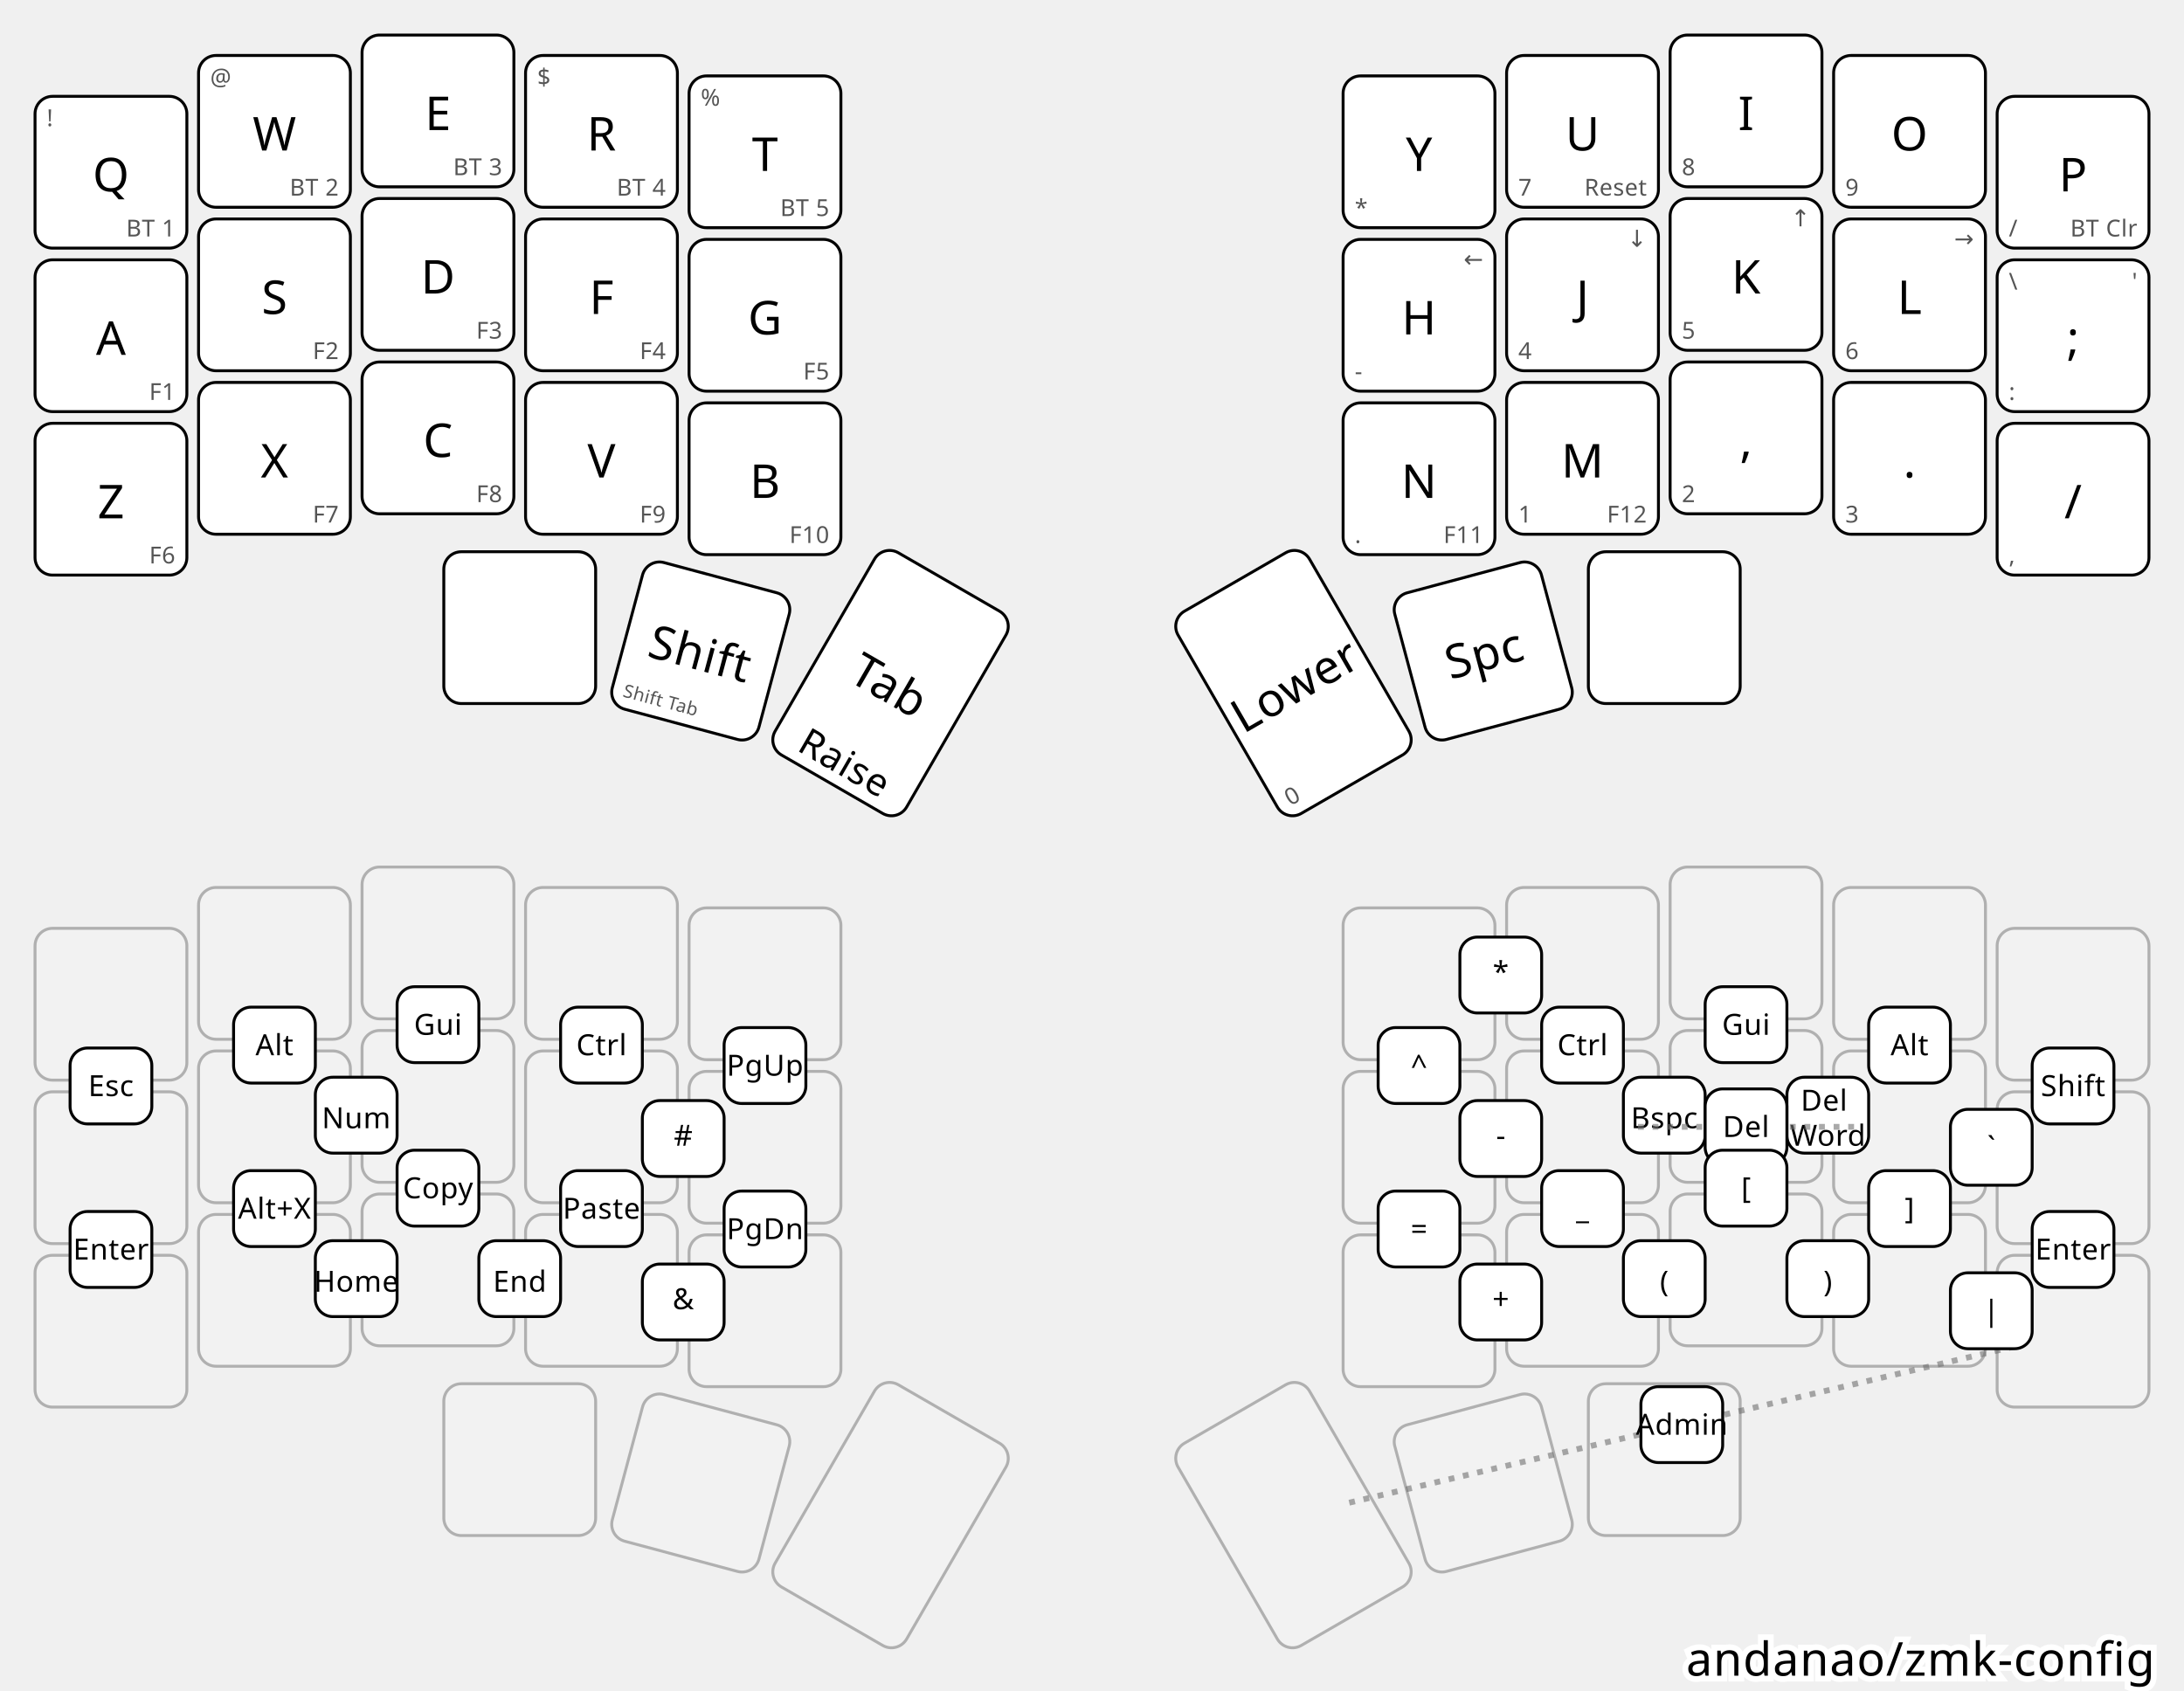
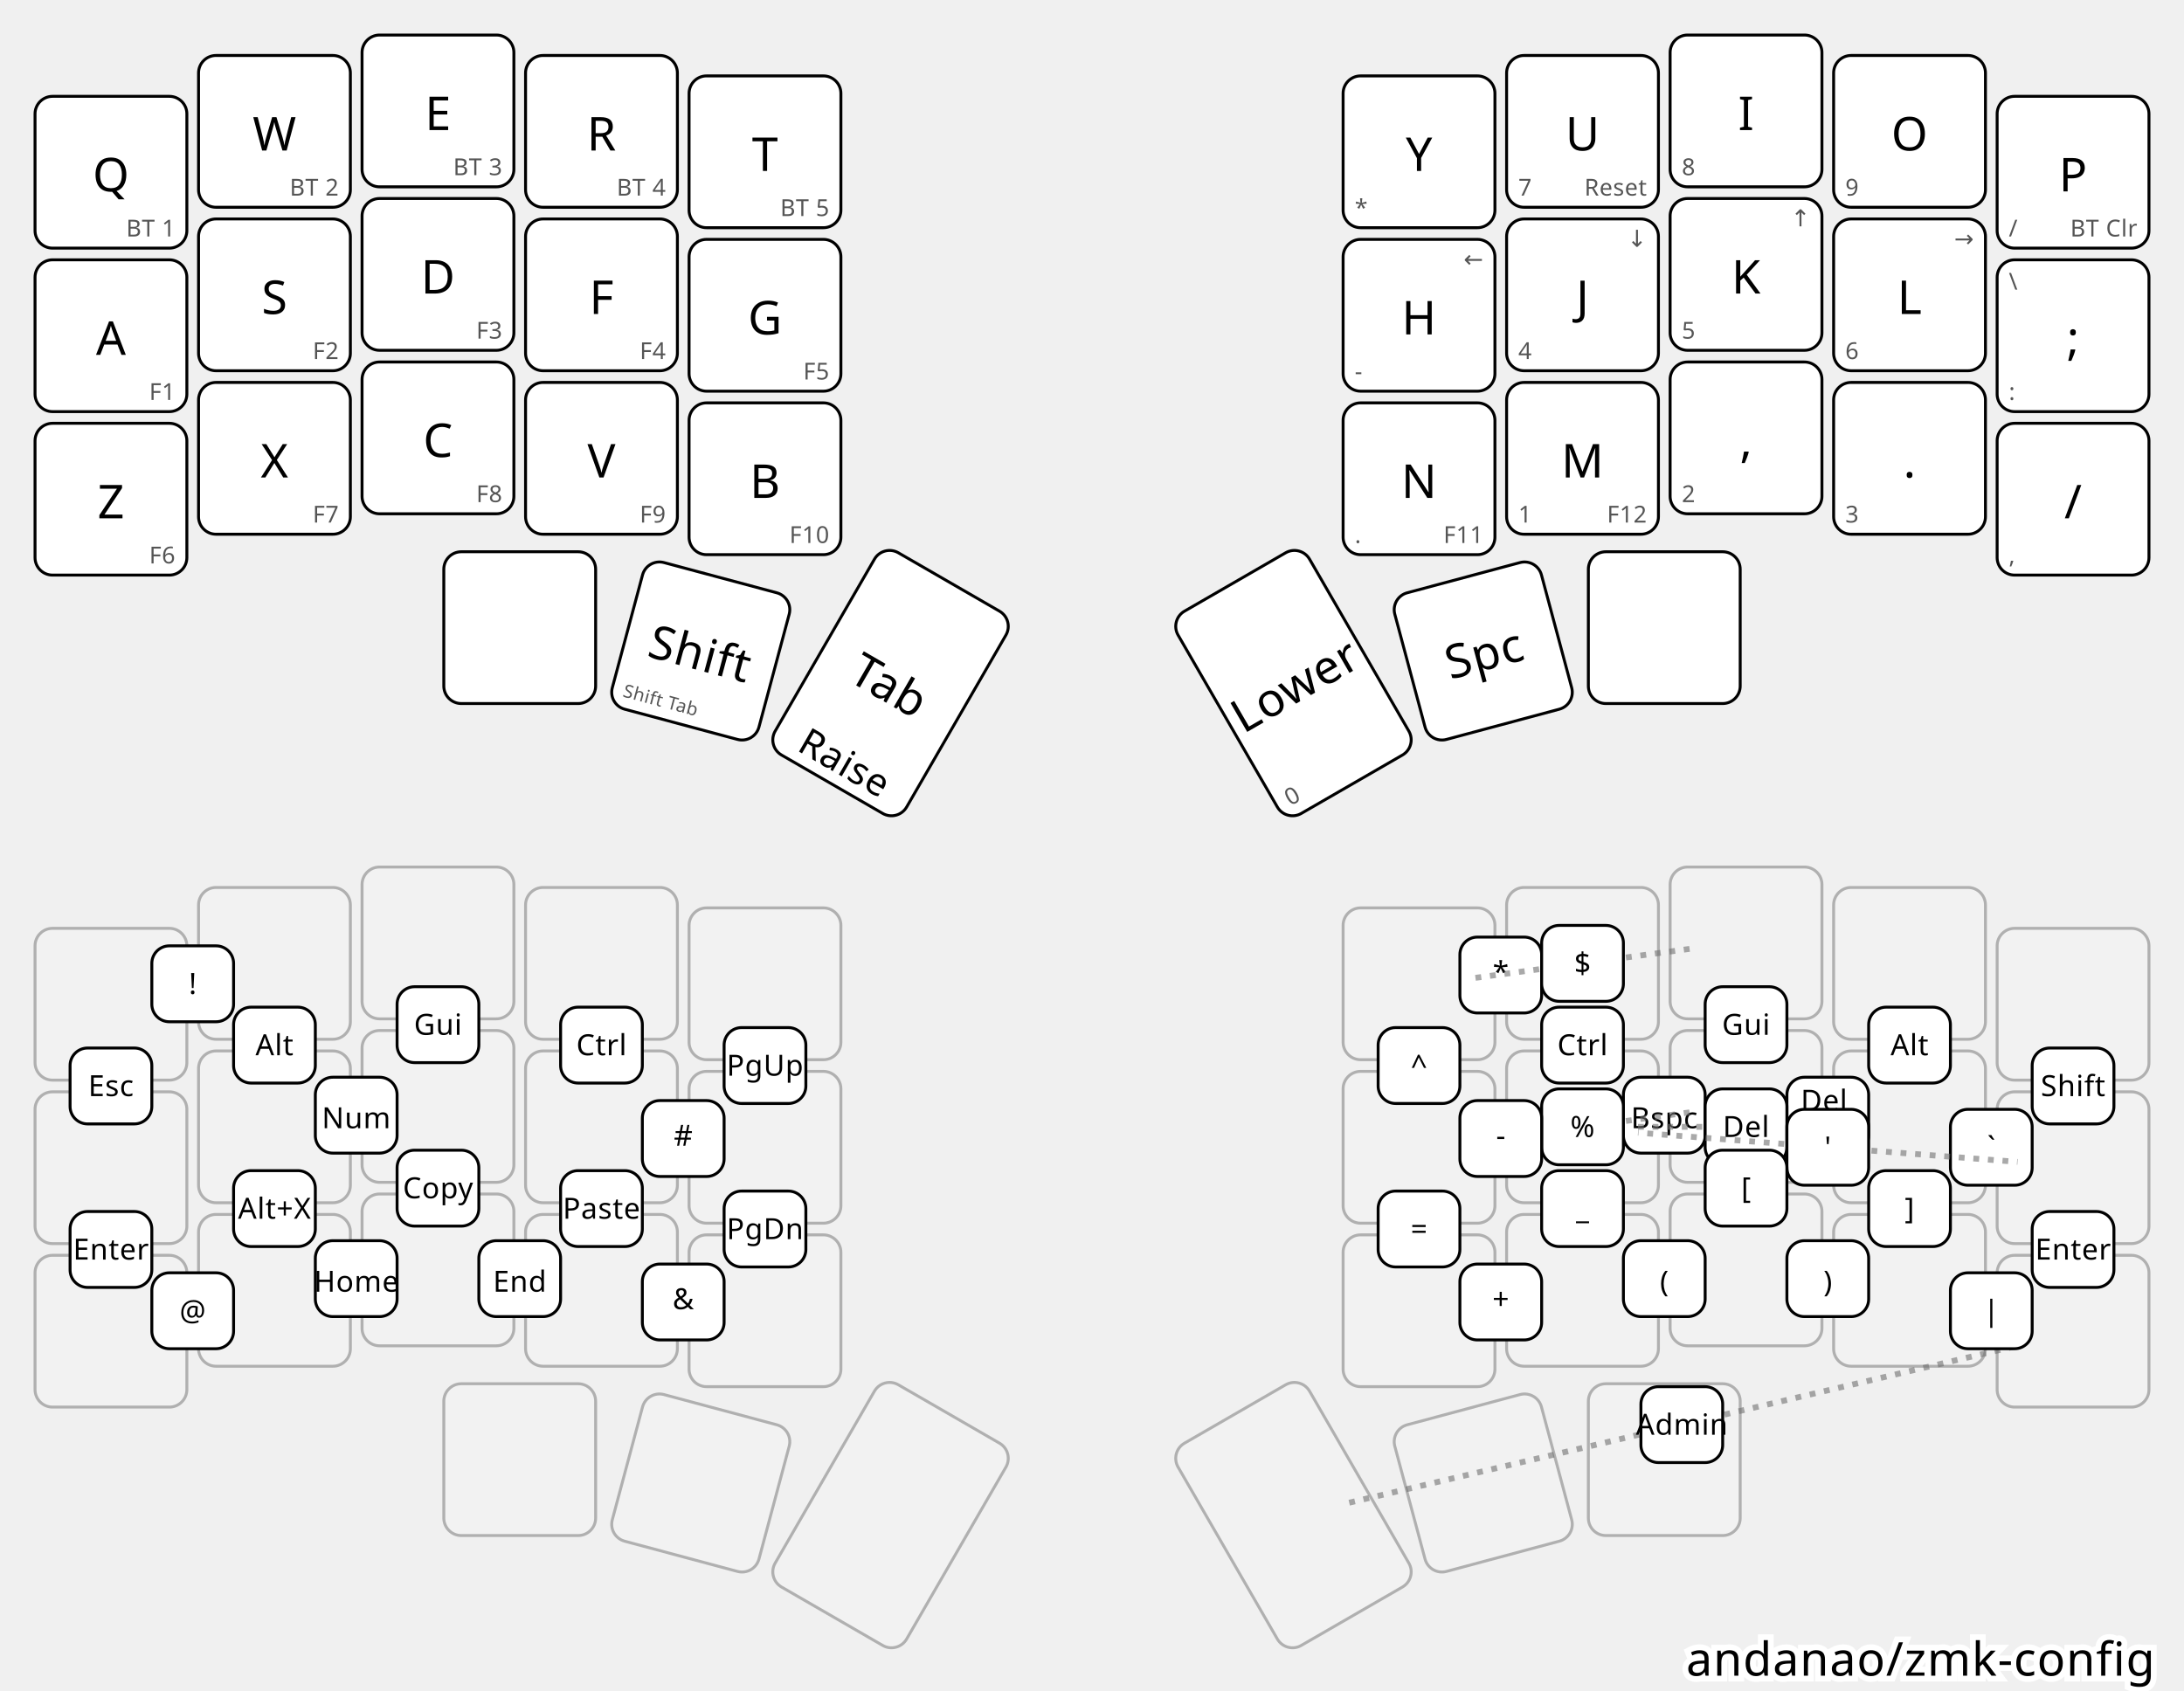
<svg xmlns="http://www.w3.org/2000/svg" xmlns:xlink="http://www.w3.org/1999/xlink" width="748" height="579" viewBox="0 0 748 579" class="keymap">
  <defs>/* start glyphs */
<svg id="mdi:play-pause">
      <svg id="mdi-play-pause" viewBox="0 0 24 24">
        <path d="M3,5V19L11,12M13,19H16V5H13M18,5V19H21V5" />
      </svg>
    </svg>
    <svg id="mdi:skip-backward">
      <svg id="mdi-skip-backward" viewBox="0 0 24 24">
        <path d="M20,5V19L13,12M6,5V19H4V5M13,5V19L6,12" />
      </svg>
    </svg>
    <svg id="mdi:skip-forward">
      <svg id="mdi-skip-forward" viewBox="0 0 24 24">
        <path d="M4,5V19L11,12M18,5V19H20V5M11,5V19L18,12" />
      </svg>
    </svg>
    <svg id="mdi:volume-high">
      <svg id="mdi-volume-high" viewBox="0 0 24 24">
        <path d="M14,3.23V5.29C16.89,6.15 19,8.83 19,12C19,15.17 16.89,17.84 14,18.7V20.77C18,19.86 21,16.28 21,12C21,7.72 18,4.14 14,3.23M16.5,12C16.5,10.23 15.5,8.71 14,7.97V16C15.5,15.29 16.5,13.76 16.5,12M3,9V15H7L12,20V4L7,9H3Z" />
      </svg>
    </svg>
    <svg id="mdi:volume-medium">
      <svg id="mdi-volume-medium" viewBox="0 0 24 24">
        <path d="M5,9V15H9L14,20V4L9,9M18.5,12C18.5,10.23 17.5,8.71 16,7.97V16C17.5,15.29 18.5,13.76 18.5,12Z" />
      </svg>
    </svg>
  </defs>/* end glyphs */
<style>/* Deliberately monochrome: black on white, with a white-on-black variant
   for browsers in dark mode.

   Colours are literal hex rather than CSS custom properties. librsvg --
   what Emacs and most non-browser SVG viewers render with -- does not
   implement var() and silently falls back to black, and it ignores @media,
   so it gets the light variant below. */

svg path { fill: inherit; }

svg.keymap {
    fill: #000;
    background-color: #fff;
    font-family: Calibri, system-ui, sans-serif;
    font-size: 16px;
    font-kerning: normal;
    text-rendering: optimizeLegibility;
}

/* Keys need an outline here. The palettes keymap-drawer ships rely on the
   key fill contrasting with a coloured page; white-on-white has none. */
rect.key, rect.combo, rect.combo-separate { fill: #fff; stroke: #000; stroke-width: 1; }
rect.held, rect.combo.held                { fill: #d0d0d0; }
.layer-Combos rect.key                    { fill: #f2f2f2; stroke: #b0b0b0; }
path.combo { stroke: #707070; stroke-width: 2; stroke-dasharray: 2, 3; opacity: 0.6; fill: none; }

text {
    text-anchor: middle;
    dominant-baseline: middle;
    letter-spacing: 0.02em;
}

text.tap     { font-weight: 500; }
text.hold    { font-weight: 400; font-size: 13px; }
text.shifted { font-weight: 400; font-size: 11px; }
text.combo, text.left, text.right { font-size: 10px; }
/* 8px rather than the 10px of other secondary legends: the overview puts
   two corner legends on the same key edge (e.g. Num's "Boot" beside
   Admin's "BT 2"), which overlaps at anything larger. */
text.tl, text.tr, text.bl, text.br { font-size: 8px; }

text.hold, text.bl, text.br    { text-anchor: middle; dominant-baseline: auto; }
text.shifted, text.tl, text.tr { text-anchor: middle; dominant-baseline: hanging; }
text.left, text.tl, text.bl    { text-anchor: start; }
text.right, text.tr, text.br   { text-anchor: end; }

text.layer-activator { text-decoration: underline; }
text.combo.hold, text.combo.shifted, text.combo.left, text.combo.right { font-size: 8px; }

/* Without colour the overview's corner legends are told apart by position
   alone: tl=Raise, tr=Lower, bl=Num, br=Admin. Grey keeps them from
   competing with the base-layer legend in the middle of the key. */
text.tl, text.tr, text.bl, text.br,
use.tl, use.tr, use.bl, use.br { fill: #555; }

text.label, text.footer { fill: #000; stroke: #fff; stroke-width: 4; paint-order: stroke; }
text.label  { font-weight: bold; text-anchor: start; }
text.footer { text-anchor: end; dominant-baseline: auto; }

.icon-tabler &gt; path                             { fill: inherit; stroke: inherit; stroke-width: 2; }
.icon-tabler &gt; path[stroke="none"][fill="none"] { visibility: hidden; }

/* Browsers only; librsvg ignores @media and keeps the light variant.
   Delete this block for light-only output. */
@media (prefers-color-scheme: dark) {
    svg.keymap { fill: #fff; background-color: #000; }
    rect.key, rect.combo, rect.combo-separate { fill: #000; stroke: #fff; }
    rect.held, rect.combo.held                { fill: #444; }
    .layer-Combos rect.key                    { fill: #1a1a1a; stroke: #666; }
    path.combo { stroke: #909090; }
    text.tl, text.tr, text.bl, text.br,
    use.tl, use.tr, use.bl, use.br { fill: #aaa; }
    text.label, text.footer { fill: #fff; stroke: #000; }
}
</style>
  <g transform="translate(10, 0)" class="layer-Base">
    <g transform="translate(0, 10)">
      <g transform="translate(28, 49)" class="key keypos-0">
        <rect rx="6" ry="6" x="-26" y="-26" width="52" height="52" class="key" />
        <text x="0" y="1" class="key tap">Q</text>
-         <text x="-22" y="-22" class="key tl">!</text>
        <text x="22" y="22" class="key br">BT 1</text>
      </g>
      <g transform="translate(84, 35)" class="key keypos-1">
        <rect rx="6" ry="6" x="-26" y="-26" width="52" height="52" class="key" />
        <text x="0" y="1" class="key tap">W</text>
-         <text x="-22" y="-22" class="key tl">@</text>
        <text x="22" y="22" class="key br">BT 2</text>
      </g>
      <g transform="translate(140, 28)" class="key keypos-2">
        <rect rx="6" ry="6" x="-26" y="-26" width="52" height="52" class="key" />
        <text x="0" y="1" class="key tap">E</text>
        <text x="22" y="22" class="key br">BT 3</text>
      </g>
      <g transform="translate(196, 35)" class="key keypos-3">
        <rect rx="6" ry="6" x="-26" y="-26" width="52" height="52" class="key" />
        <text x="0" y="1" class="key tap">R</text>
-         <text x="-22" y="-22" class="key tl">$</text>
        <text x="22" y="22" class="key br">BT 4</text>
      </g>
      <g transform="translate(252, 42)" class="key keypos-4">
        <rect rx="6" ry="6" x="-26" y="-26" width="52" height="52" class="key" />
        <text x="0" y="1" class="key tap">T</text>
-         <text x="-22" y="-22" class="key tl">%</text>
        <text x="22" y="22" class="key br">BT 5</text>
      </g>
      <g transform="translate(476, 42)" class="key keypos-5">
        <rect rx="6" ry="6" x="-26" y="-26" width="52" height="52" class="key" />
        <text x="0" y="1" class="key tap">Y</text>
        <text x="-22" y="22" class="key bl">*</text>
      </g>
      <g transform="translate(532, 35)" class="key keypos-6">
        <rect rx="6" ry="6" x="-26" y="-26" width="52" height="52" class="key" />
        <text x="0" y="1" class="key tap">U</text>
        <text x="-22" y="22" class="key bl">7</text>
        <text x="22" y="22" class="key br">Reset</text>
      </g>
      <g transform="translate(588, 28)" class="key keypos-7">
        <rect rx="6" ry="6" x="-26" y="-26" width="52" height="52" class="key" />
        <text x="0" y="1" class="key tap">I</text>
        <text x="-22" y="22" class="key bl">8</text>
      </g>
      <g transform="translate(644, 35)" class="key keypos-8">
        <rect rx="6" ry="6" x="-26" y="-26" width="52" height="52" class="key" />
        <text x="0" y="1" class="key tap">O</text>
        <text x="-22" y="22" class="key bl">9</text>
      </g>
      <g transform="translate(700, 49)" class="key keypos-9">
        <rect rx="6" ry="6" x="-26" y="-26" width="52" height="52" class="key" />
        <text x="0" y="1" class="key tap">P</text>
        <text x="-22" y="22" class="key bl">/</text>
        <text x="22" y="22" class="key br">BT Clr</text>
      </g>
      <g transform="translate(28, 105)" class="key keypos-10">
        <rect rx="6" ry="6" x="-26" y="-26" width="52" height="52" class="key" />
        <text x="0" y="1" class="key tap">A</text>
        <text x="22" y="22" class="key br">F1</text>
      </g>
      <g transform="translate(84, 91)" class="key keypos-11">
        <rect rx="6" ry="6" x="-26" y="-26" width="52" height="52" class="key" />
        <text x="0" y="1" class="key tap">S</text>
        <text x="22" y="22" class="key br">F2</text>
      </g>
      <g transform="translate(140, 84)" class="key keypos-12">
        <rect rx="6" ry="6" x="-26" y="-26" width="52" height="52" class="key" />
        <text x="0" y="1" class="key tap">D</text>
        <text x="22" y="22" class="key br">F3</text>
      </g>
      <g transform="translate(196, 91)" class="key keypos-13">
        <rect rx="6" ry="6" x="-26" y="-26" width="52" height="52" class="key" />
        <text x="0" y="1" class="key tap">F</text>
        <text x="22" y="22" class="key br">F4</text>
      </g>
      <g transform="translate(252, 98)" class="key keypos-14">
        <rect rx="6" ry="6" x="-26" y="-26" width="52" height="52" class="key" />
        <text x="0" y="1" class="key tap">G</text>
        <text x="22" y="22" class="key br">F5</text>
      </g>
      <g transform="translate(476, 98)" class="key keypos-15">
        <rect rx="6" ry="6" x="-26" y="-26" width="52" height="52" class="key" />
        <text x="0" y="1" class="key tap">H</text>
        <text x="22" y="-22" class="key tr">←</text>
        <text x="-22" y="22" class="key bl">-</text>
        <use href="#mdi:skip-backward" xlink:href="#mdi:skip-backward" x="12" y="12" height="10" width="10.0" class="key br glyph mdi:skip-backward" />
      </g>
      <g transform="translate(532, 91)" class="key keypos-16">
        <rect rx="6" ry="6" x="-26" y="-26" width="52" height="52" class="key" />
        <text x="0" y="1" class="key tap">J</text>
        <text x="22" y="-22" class="key tr">↓</text>
        <text x="-22" y="22" class="key bl">4</text>
        <use href="#mdi:volume-medium" xlink:href="#mdi:volume-medium" x="12" y="12" height="10" width="10.0" class="key br glyph mdi:volume-medium" />
      </g>
      <g transform="translate(588, 84)" class="key keypos-17">
        <rect rx="6" ry="6" x="-26" y="-26" width="52" height="52" class="key" />
        <text x="0" y="1" class="key tap">K</text>
        <text x="22" y="-22" class="key tr">↑</text>
        <text x="-22" y="22" class="key bl">5</text>
        <use href="#mdi:volume-high" xlink:href="#mdi:volume-high" x="12" y="12" height="10" width="10.0" class="key br glyph mdi:volume-high" />
      </g>
      <g transform="translate(644, 91)" class="key keypos-18">
        <rect rx="6" ry="6" x="-26" y="-26" width="52" height="52" class="key" />
        <text x="0" y="1" class="key tap">L</text>
        <text x="22" y="-22" class="key tr">→</text>
        <text x="-22" y="22" class="key bl">6</text>
        <use href="#mdi:skip-forward" xlink:href="#mdi:skip-forward" x="12" y="12" height="10" width="10.0" class="key br glyph mdi:skip-forward" />
      </g>
      <g transform="translate(700, 105)" class="key keypos-19">
        <rect rx="6" ry="6" x="-26" y="-26" width="52" height="52" class="key" />
        <text x="0" y="1" class="key tap">;</text>
        <text x="-22" y="-22" class="key tl">\</text>
-         <text x="22" y="-22" class="key tr">'</text>
        <text x="-22" y="22" class="key bl">:</text>
      </g>
      <g transform="translate(28, 161)" class="key keypos-20">
        <rect rx="6" ry="6" x="-26" y="-26" width="52" height="52" class="key" />
        <text x="0" y="1" class="key tap">Z</text>
        <text x="22" y="22" class="key br">F6</text>
      </g>
      <g transform="translate(84, 147)" class="key keypos-21">
        <rect rx="6" ry="6" x="-26" y="-26" width="52" height="52" class="key" />
        <text x="0" y="1" class="key tap">X</text>
        <text x="22" y="22" class="key br">F7</text>
      </g>
      <g transform="translate(140, 140)" class="key keypos-22">
        <rect rx="6" ry="6" x="-26" y="-26" width="52" height="52" class="key" />
        <text x="0" y="1" class="key tap">C</text>
        <text x="22" y="22" class="key br">F8</text>
      </g>
      <g transform="translate(196, 147)" class="key keypos-23">
        <rect rx="6" ry="6" x="-26" y="-26" width="52" height="52" class="key" />
        <text x="0" y="1" class="key tap">V</text>
        <text x="22" y="22" class="key br">F9</text>
      </g>
      <g transform="translate(252, 154)" class="key keypos-24">
        <rect rx="6" ry="6" x="-26" y="-26" width="52" height="52" class="key" />
        <text x="0" y="1" class="key tap">B</text>
        <text x="22" y="22" class="key br">F10</text>
      </g>
      <g transform="translate(476, 154)" class="key keypos-25">
        <rect rx="6" ry="6" x="-26" y="-26" width="52" height="52" class="key" />
        <text x="0" y="1" class="key tap">N</text>
        <text x="-22" y="22" class="key bl">.</text>
        <text x="22" y="22" class="key br">F11</text>
      </g>
      <g transform="translate(532, 147)" class="key keypos-26">
        <rect rx="6" ry="6" x="-26" y="-26" width="52" height="52" class="key" />
        <text x="0" y="1" class="key tap">M</text>
        <text x="-22" y="22" class="key bl">1</text>
        <text x="22" y="22" class="key br">F12</text>
      </g>
      <g transform="translate(588, 140)" class="key keypos-27">
        <rect rx="6" ry="6" x="-26" y="-26" width="52" height="52" class="key" />
        <text x="0" y="1" class="key tap">,</text>
        <text x="-22" y="22" class="key bl">2</text>
      </g>
      <g transform="translate(644, 147)" class="key keypos-28">
        <rect rx="6" ry="6" x="-26" y="-26" width="52" height="52" class="key" />
        <text x="0" y="1" class="key tap">.</text>
        <text x="-22" y="22" class="key bl">3</text>
      </g>
      <g transform="translate(700, 161)" class="key keypos-29">
        <rect rx="6" ry="6" x="-26" y="-26" width="52" height="52" class="key" />
        <text x="0" y="1" class="key tap">/</text>
        <text x="-22" y="22" class="key bl">,</text>
      </g>
      <g transform="translate(168, 205)" class="key keypos-30">
        <rect rx="6" ry="6" x="-26" y="-26" width="52" height="52" class="key" />
      </g>
      <g transform="translate(230, 213) rotate(15.0)" class="key keypos-31">
        <rect rx="6" ry="6" x="-26" y="-26" width="52" height="52" class="key" />
        <text x="0" y="1" class="key tap">Shift</text>
        <text x="-22" y="22" class="key bl">
          <tspan style="font-size: 78%">Shift Tab</tspan>
        </text>
      </g>
      <g transform="translate(295, 224) rotate(30.0)" class="key keypos-32">
        <rect rx="6" ry="6" x="-26" y="-40" width="52" height="80" class="key" />
        <text x="0" y="1" class="key tap">Tab</text>
        <text x="0" y="36" class="key hold">Raise</text>
      </g>
      <g transform="translate(433, 224) rotate(-30.0)" class="key keypos-33">
        <rect rx="6" ry="6" x="-26" y="-40" width="52" height="80" class="key" />
        <text x="0" y="1" class="key tap">Lower</text>
        <text x="-22" y="36" class="key bl">0</text>
      </g>
      <g transform="translate(498, 213) rotate(-15.0)" class="key keypos-34">
        <rect rx="6" ry="6" x="-26" y="-26" width="52" height="52" class="key" />
        <text x="0" y="1" class="key tap">Spc</text>
        <use href="#mdi:play-pause" xlink:href="#mdi:play-pause" x="12" y="12" height="10" width="10.0" class="key br glyph mdi:play-pause" />
      </g>
      <g transform="translate(560, 205)" class="key keypos-35">
        <rect rx="6" ry="6" x="-26" y="-26" width="52" height="52" class="key" />
      </g>
    </g>
  </g>
  <g transform="translate(10, 285)" class="layer-Combos">
    <g transform="translate(0, 10)">
      <g transform="translate(28, 49)" class="key keypos-0">
        <rect rx="6" ry="6" x="-26" y="-26" width="52" height="52" class="key" />
      </g>
      <g transform="translate(84, 35)" class="key keypos-1">
        <rect rx="6" ry="6" x="-26" y="-26" width="52" height="52" class="key" />
      </g>
      <g transform="translate(140, 28)" class="key keypos-2">
        <rect rx="6" ry="6" x="-26" y="-26" width="52" height="52" class="key" />
      </g>
      <g transform="translate(196, 35)" class="key keypos-3">
        <rect rx="6" ry="6" x="-26" y="-26" width="52" height="52" class="key" />
      </g>
      <g transform="translate(252, 42)" class="key keypos-4">
        <rect rx="6" ry="6" x="-26" y="-26" width="52" height="52" class="key" />
      </g>
      <g transform="translate(476, 42)" class="key keypos-5">
        <rect rx="6" ry="6" x="-26" y="-26" width="52" height="52" class="key" />
      </g>
      <g transform="translate(532, 35)" class="key keypos-6">
        <rect rx="6" ry="6" x="-26" y="-26" width="52" height="52" class="key" />
      </g>
      <g transform="translate(588, 28)" class="key keypos-7">
        <rect rx="6" ry="6" x="-26" y="-26" width="52" height="52" class="key" />
      </g>
      <g transform="translate(644, 35)" class="key keypos-8">
        <rect rx="6" ry="6" x="-26" y="-26" width="52" height="52" class="key" />
      </g>
      <g transform="translate(700, 49)" class="key keypos-9">
        <rect rx="6" ry="6" x="-26" y="-26" width="52" height="52" class="key" />
      </g>
      <g transform="translate(28, 105)" class="key keypos-10">
        <rect rx="6" ry="6" x="-26" y="-26" width="52" height="52" class="key" />
      </g>
      <g transform="translate(84, 91)" class="key keypos-11">
        <rect rx="6" ry="6" x="-26" y="-26" width="52" height="52" class="key" />
      </g>
      <g transform="translate(140, 84)" class="key keypos-12">
        <rect rx="6" ry="6" x="-26" y="-26" width="52" height="52" class="key" />
      </g>
      <g transform="translate(196, 91)" class="key keypos-13">
        <rect rx="6" ry="6" x="-26" y="-26" width="52" height="52" class="key" />
      </g>
      <g transform="translate(252, 98)" class="key keypos-14">
        <rect rx="6" ry="6" x="-26" y="-26" width="52" height="52" class="key" />
      </g>
      <g transform="translate(476, 98)" class="key keypos-15">
        <rect rx="6" ry="6" x="-26" y="-26" width="52" height="52" class="key" />
      </g>
      <g transform="translate(532, 91)" class="key keypos-16">
        <rect rx="6" ry="6" x="-26" y="-26" width="52" height="52" class="key" />
      </g>
      <g transform="translate(588, 84)" class="key keypos-17">
        <rect rx="6" ry="6" x="-26" y="-26" width="52" height="52" class="key" />
      </g>
      <g transform="translate(644, 91)" class="key keypos-18">
        <rect rx="6" ry="6" x="-26" y="-26" width="52" height="52" class="key" />
      </g>
      <g transform="translate(700, 105)" class="key keypos-19">
        <rect rx="6" ry="6" x="-26" y="-26" width="52" height="52" class="key" />
      </g>
      <g transform="translate(28, 161)" class="key keypos-20">
        <rect rx="6" ry="6" x="-26" y="-26" width="52" height="52" class="key" />
      </g>
      <g transform="translate(84, 147)" class="key keypos-21">
        <rect rx="6" ry="6" x="-26" y="-26" width="52" height="52" class="key" />
      </g>
      <g transform="translate(140, 140)" class="key keypos-22">
        <rect rx="6" ry="6" x="-26" y="-26" width="52" height="52" class="key" />
      </g>
      <g transform="translate(196, 147)" class="key keypos-23">
        <rect rx="6" ry="6" x="-26" y="-26" width="52" height="52" class="key" />
      </g>
      <g transform="translate(252, 154)" class="key keypos-24">
        <rect rx="6" ry="6" x="-26" y="-26" width="52" height="52" class="key" />
      </g>
      <g transform="translate(476, 154)" class="key keypos-25">
        <rect rx="6" ry="6" x="-26" y="-26" width="52" height="52" class="key" />
      </g>
      <g transform="translate(532, 147)" class="key keypos-26">
        <rect rx="6" ry="6" x="-26" y="-26" width="52" height="52" class="key" />
      </g>
      <g transform="translate(588, 140)" class="key keypos-27">
        <rect rx="6" ry="6" x="-26" y="-26" width="52" height="52" class="key" />
      </g>
      <g transform="translate(644, 147)" class="key keypos-28">
        <rect rx="6" ry="6" x="-26" y="-26" width="52" height="52" class="key" />
      </g>
      <g transform="translate(700, 161)" class="key keypos-29">
        <rect rx="6" ry="6" x="-26" y="-26" width="52" height="52" class="key" />
      </g>
      <g transform="translate(168, 205)" class="key keypos-30">
        <rect rx="6" ry="6" x="-26" y="-26" width="52" height="52" class="key" />
      </g>
      <g transform="translate(230, 213) rotate(15.0)" class="key keypos-31">
        <rect rx="6" ry="6" x="-26" y="-26" width="52" height="52" class="key" />
      </g>
      <g transform="translate(295, 224) rotate(30.0)" class="key keypos-32">
        <rect rx="6" ry="6" x="-26" y="-40" width="52" height="80" class="key" />
      </g>
      <g transform="translate(433, 224) rotate(-30.0)" class="key keypos-33">
        <rect rx="6" ry="6" x="-26" y="-40" width="52" height="80" class="key" />
      </g>
      <g transform="translate(498, 213) rotate(-15.0)" class="key keypos-34">
        <rect rx="6" ry="6" x="-26" y="-26" width="52" height="52" class="key" />
      </g>
      <g transform="translate(560, 205)" class="key keypos-35">
        <rect rx="6" ry="6" x="-26" y="-26" width="52" height="52" class="key" />
      </g>
      <g class="combo combopos-0">
        <rect rx="6" ry="6" x="182" y="50" width="28" height="26" class="combo" />
        <text x="196" y="63" class="combo tap">Ctrl</text>
      </g>
      <g class="combo combopos-1">
        <rect rx="6" ry="6" x="518" y="50" width="28" height="26" class="combo" />
        <text x="532" y="63" class="combo tap">Ctrl</text>
      </g>
      <g class="combo combopos-2">
        <rect rx="6" ry="6" x="126" y="43" width="28" height="26" class="combo" />
        <text x="140" y="56" class="combo tap">Gui</text>
      </g>
      <g class="combo combopos-3">
        <rect rx="6" ry="6" x="574" y="43" width="28" height="26" class="combo" />
        <text x="588" y="56" class="combo tap">Gui</text>
      </g>
      <g class="combo combopos-4">
        <rect rx="6" ry="6" x="70" y="50" width="28" height="26" class="combo" />
        <text x="84" y="63" class="combo tap">Alt</text>
      </g>
      <g class="combo combopos-5">
        <rect rx="6" ry="6" x="630" y="50" width="28" height="26" class="combo" />
        <text x="644" y="63" class="combo tap">Alt</text>
      </g>
      <g class="combo combopos-6">
        <rect rx="6" ry="6" x="686" y="64" width="28" height="26" class="combo" />
        <text x="700" y="77" class="combo tap">Shift</text>
      </g>
      <g class="combo combopos-7">
        <rect rx="6" ry="6" x="14" y="64" width="28" height="26" class="combo" />
        <text x="28" y="77" class="combo tap">Esc</text>
      </g>
      <g class="combo combopos-8">
        <rect rx="6" ry="6" x="70" y="106" width="28" height="26" class="combo" />
        <text x="84" y="119" class="combo tap">Alt+X</text>
      </g>
      <g class="combo combopos-11">
        <rect rx="6" ry="6" x="238" y="57" width="28" height="26" class="combo" />
        <text x="252" y="70" class="combo tap">PgUp</text>
      </g>
      <g class="combo combopos-12">
        <rect rx="6" ry="6" x="238" y="113" width="28" height="26" class="combo" />
        <text x="252" y="126" class="combo tap">PgDn</text>
      </g>
      <g class="combo combopos-13">
        <rect rx="6" ry="6" x="98" y="130" width="28" height="26" class="combo" />
        <text x="112" y="144" class="combo tap">Home</text>
      </g>
      <g class="combo combopos-14">
        <rect rx="6" ry="6" x="154" y="130" width="28" height="26" class="combo" />
        <text x="168" y="144" class="combo tap">End</text>
      </g>
      <g class="combo combopos-15">
        <rect rx="6" ry="6" x="98" y="74" width="28" height="26" class="combo" />
        <text x="112" y="88" class="combo tap">Num</text>
      </g>
      <g class="combo combopos-16">
        <path d="M566,193 l-115,27" class="combo" />
        <path d="M566,193 l115,-27" class="combo" />
        <rect rx="6" ry="6" x="552" y="180" width="28" height="26" class="combo" />
        <text x="566" y="193" class="combo tap">Admin</text>
      </g>
      <g class="combo combopos-17">
        <rect rx="6" ry="6" x="14" y="120" width="28" height="26" class="combo" />
        <text x="28" y="133" class="combo tap">Enter</text>
      </g>
      <g class="combo combopos-18">
        <rect rx="6" ry="6" x="686" y="120" width="28" height="26" class="combo" />
        <text x="700" y="133" class="combo tap">Enter</text>
      </g>
      <g class="combo combopos-19">
        <rect rx="6" ry="6" x="546" y="74" width="28" height="26" class="combo" />
        <text x="560" y="88" class="combo tap">Bspc</text>
      </g>
      <g class="combo combopos-20">
        <rect rx="6" ry="6" x="602" y="74" width="28" height="26" class="combo" />
        <text x="616" y="88" class="combo tap">
          <tspan x="616" dy="-0.6em">Del</tspan>
          <tspan x="616" dy="1.2em">Word</tspan>
        </text>
      </g>
      <g class="combo combopos-21">
        <path d="M588,91 l-37,0" class="combo" />
        <path d="M588,91 l37,0" class="combo" />
        <rect rx="6" ry="6" x="574" y="78" width="28" height="26" class="combo" />
        <text x="588" y="91" class="combo tap">Del</text>
      </g>
      <g class="combo combopos-22">
        <rect rx="6" ry="6" x="490" y="26" width="28" height="26" class="combo" />
        <text x="504" y="38" class="combo tap">*</text>
      </g>
      <g class="combo combopos-23">
        <rect rx="6" ry="6" x="210" y="82" width="28" height="26" class="combo" />
        <text x="224" y="94" class="combo tap">#</text>
      </g>
      <g class="combo combopos-24">
        <rect rx="6" ry="6" x="462" y="57" width="28" height="26" class="combo" />
        <text x="476" y="70" class="combo tap">^</text>
      </g>
      <g class="combo combopos-25">
        <rect rx="6" ry="6" x="658" y="141" width="28" height="26" class="combo" />
        <text x="672" y="154" class="combo tap">|</text>
      </g>
      <g class="combo combopos-26">
        <rect rx="6" ry="6" x="658" y="85" width="28" height="26" class="combo" />
        <text x="672" y="98" class="combo tap">`</text>
      </g>
      <g class="combo combopos-27">
        <rect rx="6" ry="6" x="210" y="138" width="28" height="26" class="combo" />
        <text x="224" y="150" class="combo tap">&amp;</text>
      </g>
      <g class="combo combopos-28">
+         <rect rx="6" ry="6" x="42" y="29" width="28" height="26" class="combo" />
+         <text x="56" y="42" class="combo tap">!</text>
+       </g>
+       <g class="combo combopos-29">
+         <rect rx="6" ry="6" x="42" y="141" width="28" height="26" class="combo" />
+         <text x="56" y="154" class="combo tap">@</text>
+       </g>
+       <g class="combo combopos-30">
+         <path d="M532,35 l-37,5" class="combo" />
+         <path d="M532,35 l37,-5" class="combo" />
+         <rect rx="6" ry="6" x="518" y="22" width="28" height="26" class="combo" />
+         <text x="532" y="35" class="combo tap">$</text>
+       </g>
+       <g class="combo combopos-31">
+         <path d="M532,91 l-37,5" class="combo" />
+         <path d="M532,91 l37,-5" class="combo" />
+         <rect rx="6" ry="6" x="518" y="78" width="28" height="26" class="combo" />
+         <text x="532" y="91" class="combo tap">%</text>
+       </g>
+       <g class="combo combopos-32">
+         <path d="M616,98 l-65,-5" class="combo" />
+         <path d="M616,98 l65,5" class="combo" />
+         <rect rx="6" ry="6" x="602" y="85" width="28" height="26" class="combo" />
+         <text x="616" y="98" class="combo tap">'</text>
+       </g>
+       <g class="combo combopos-33">
        <rect rx="6" ry="6" x="490" y="82" width="28" height="26" class="combo" />
        <text x="504" y="94" class="combo tap">-</text>
      </g>
-       <g class="combo combopos-29">
+       <g class="combo combopos-34">
        <rect rx="6" ry="6" x="490" y="138" width="28" height="26" class="combo" />
        <text x="504" y="150" class="combo tap">+</text>
      </g>
-       <g class="combo combopos-30">
+       <g class="combo combopos-35">
        <rect rx="6" ry="6" x="518" y="106" width="28" height="26" class="combo" />
        <text x="532" y="119" class="combo tap">_</text>
      </g>
-       <g class="combo combopos-31">
+       <g class="combo combopos-36">
        <rect rx="6" ry="6" x="462" y="113" width="28" height="26" class="combo" />
        <text x="476" y="126" class="combo tap">=</text>
      </g>
-       <g class="combo combopos-32">
+       <g class="combo combopos-37">
        <rect rx="6" ry="6" x="574" y="99" width="28" height="26" class="combo" />
        <text x="588" y="112" class="combo tap">[</text>
      </g>
-       <g class="combo combopos-33">
+       <g class="combo combopos-38">
        <rect rx="6" ry="6" x="630" y="106" width="28" height="26" class="combo" />
        <text x="644" y="119" class="combo tap">]</text>
      </g>
-       <g class="combo combopos-34">
+       <g class="combo combopos-39">
        <rect rx="6" ry="6" x="546" y="130" width="28" height="26" class="combo" />
        <text x="560" y="144" class="combo tap">(</text>
      </g>
-       <g class="combo combopos-35">
+       <g class="combo combopos-40">
        <rect rx="6" ry="6" x="602" y="130" width="28" height="26" class="combo" />
        <text x="616" y="144" class="combo tap">)</text>
      </g>
-       <g class="combo combopos-36">
+       <g class="combo combopos-41">
        <rect rx="6" ry="6" x="126" y="99" width="28" height="26" class="combo" />
        <text x="140" y="112" class="combo tap">Copy</text>
      </g>
-       <g class="combo combopos-37">
+       <g class="combo combopos-42">
        <rect rx="6" ry="6" x="182" y="106" width="28" height="26" class="combo" />
        <text x="196" y="119" class="combo tap">Paste</text>
      </g>
    </g>
  </g>
  <text x="738.0" y="574.0" class="footer">andanao/zmk-config</text>
</svg>
